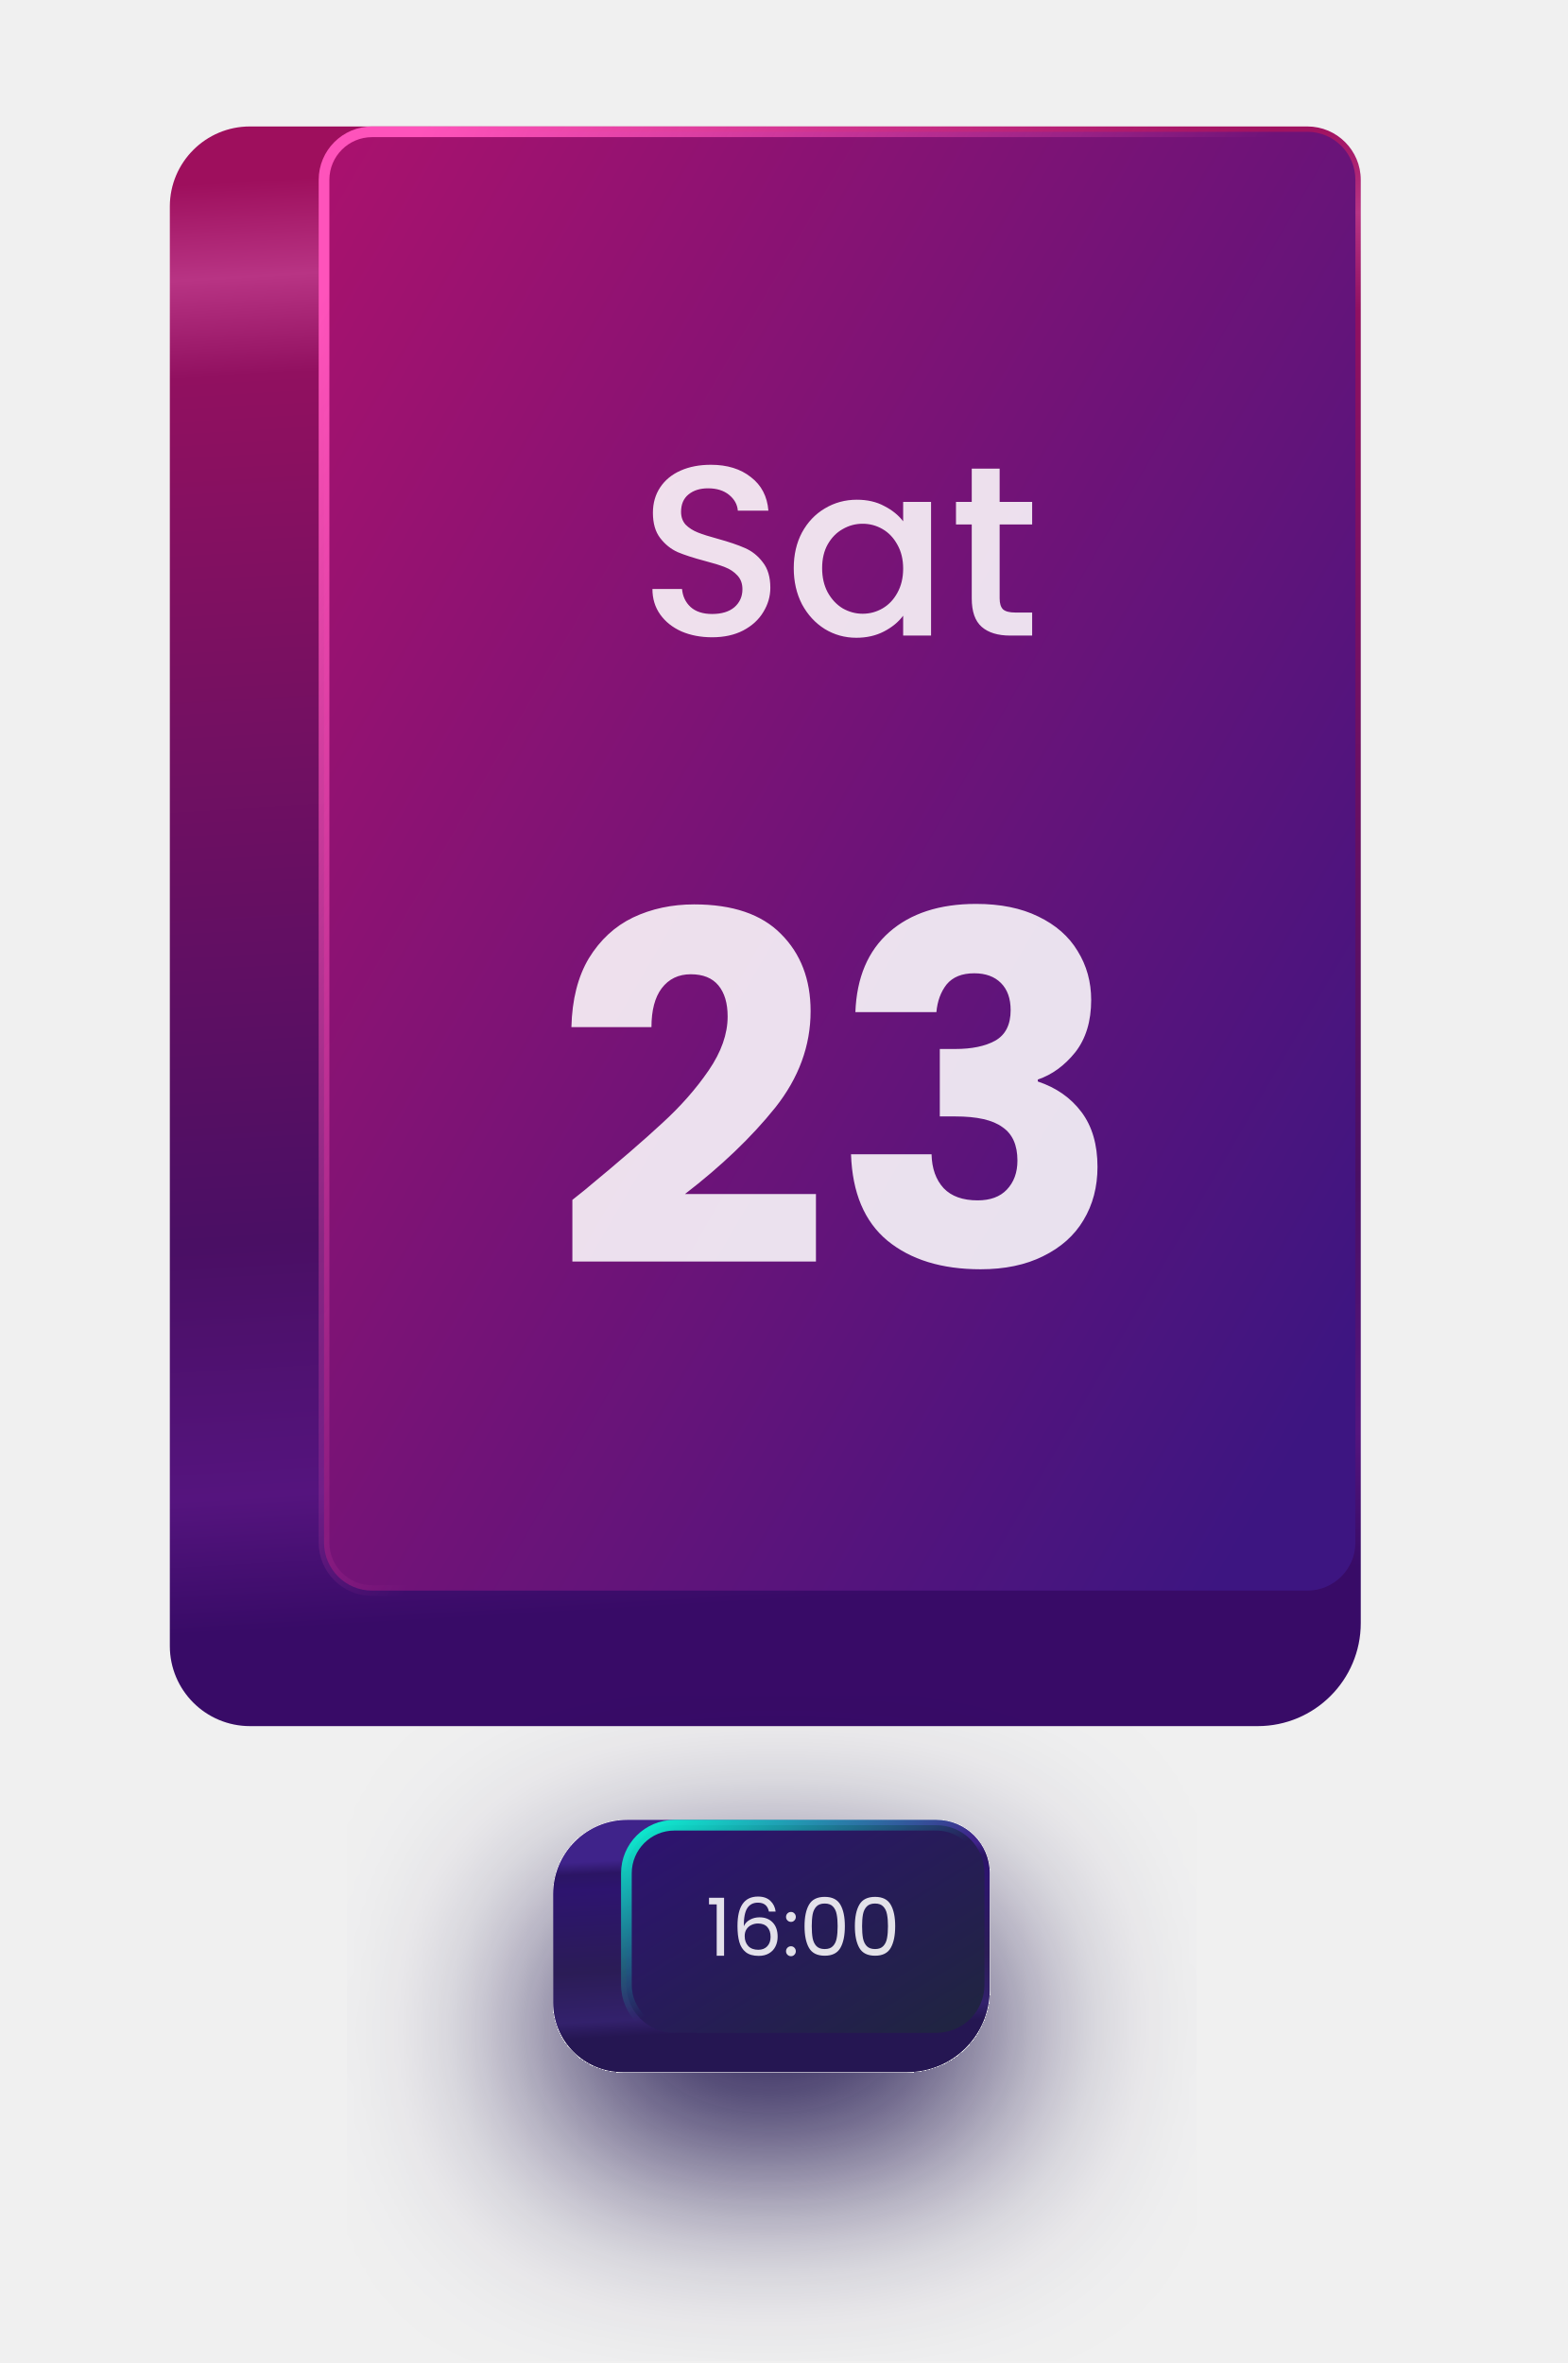
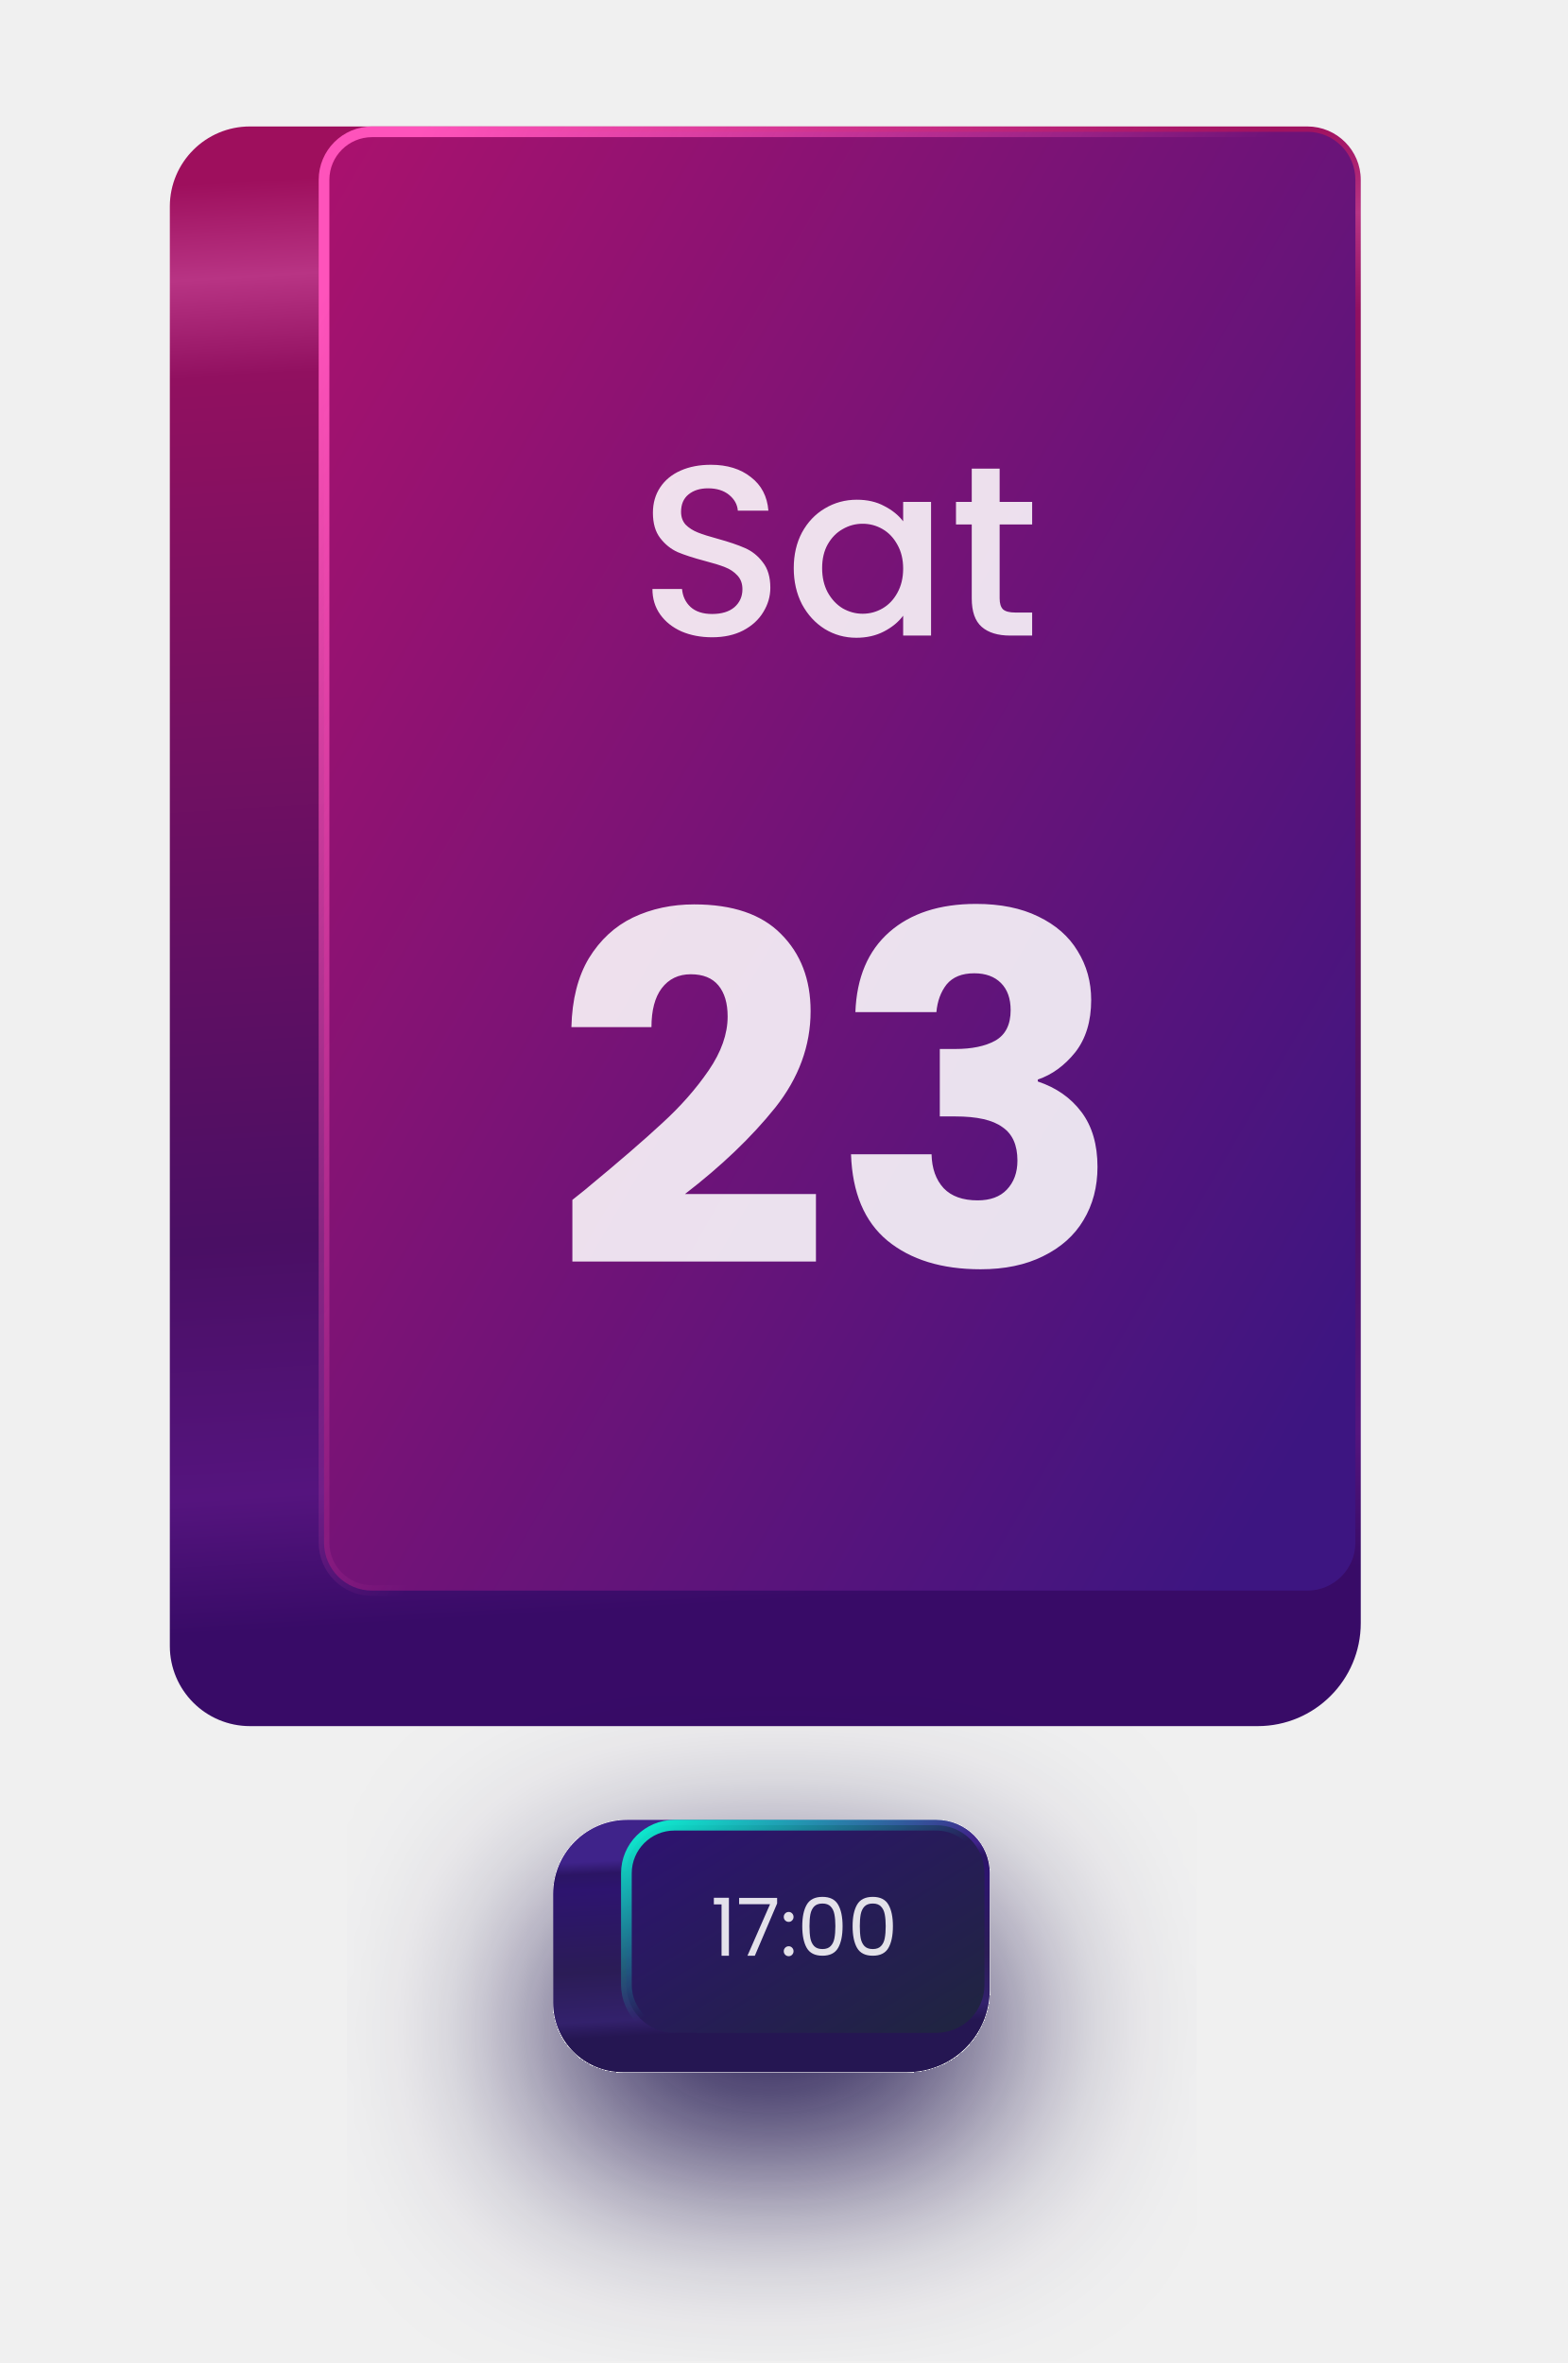
<svg xmlns="http://www.w3.org/2000/svg" width="323" height="487" viewBox="0 0 323 487" fill="none">
  <path d="M35.002 42.58C35.002 33.457 42.398 26.061 51.521 26.061L269.448 26.061C275.53 26.061 280.461 30.991 280.461 37.074L280.461 334.501C280.461 346.232 270.951 355.742 259.22 355.742L51.521 355.742C42.398 355.742 35.002 348.346 35.002 339.222L35.002 42.58Z" fill="url(#paint0_linear_4402_25)" />
  <rect x="66.783" y="27.163" width="212.574" height="300.653" rx="9.912" fill="url(#paint1_linear_4402_25)" stroke="url(#paint2_linear_4402_25)" stroke-width="2.203" />
  <path d="M146.77 131.339C144.437 131.339 142.337 130.939 140.47 130.139C138.604 129.305 137.137 128.139 136.07 126.639C135.004 125.139 134.47 123.389 134.47 121.389L140.57 121.389C140.704 122.889 141.287 124.122 142.32 125.089C143.387 126.055 144.87 126.539 146.77 126.539C148.737 126.539 150.27 126.072 151.37 125.139C152.47 124.172 153.02 122.939 153.02 121.439C153.02 120.272 152.67 119.322 151.97 118.589C151.304 117.855 150.454 117.289 149.42 116.889C148.42 116.489 147.02 116.055 145.22 115.589C142.954 114.989 141.104 114.389 139.67 113.789C138.27 113.155 137.07 112.189 136.07 110.889C135.07 109.589 134.57 107.855 134.57 105.689C134.57 103.689 135.07 101.939 136.07 100.439C137.07 98.939 138.47 97.788 140.27 96.989C142.07 96.189 144.154 95.788 146.52 95.788C149.887 95.788 152.637 96.638 154.77 98.338C156.937 100.005 158.137 102.305 158.37 105.239L152.07 105.239C151.97 103.972 151.37 102.889 150.27 101.989C149.17 101.089 147.72 100.639 145.92 100.639C144.287 100.639 142.954 101.055 141.92 101.889C140.887 102.722 140.37 103.922 140.37 105.489C140.37 106.555 140.687 107.439 141.32 108.139C141.987 108.805 142.82 109.339 143.82 109.739C144.82 110.139 146.187 110.572 147.92 111.039C150.22 111.672 152.087 112.305 153.52 112.939C154.987 113.572 156.22 114.555 157.22 115.889C158.254 117.189 158.77 118.939 158.77 121.139C158.77 122.905 158.287 124.572 157.32 126.139C156.387 127.705 155.004 128.972 153.17 129.939C151.37 130.872 149.237 131.339 146.77 131.339ZM163.596 117.089C163.596 114.322 164.163 111.872 165.296 109.739C166.463 107.605 168.029 105.955 169.996 104.789C171.996 103.589 174.196 102.989 176.596 102.989C178.763 102.989 180.646 103.422 182.246 104.289C183.879 105.122 185.179 106.172 186.146 107.439L186.146 103.439L191.896 103.439L191.896 130.989L186.146 130.989L186.146 126.889C185.179 128.189 183.863 129.272 182.196 130.139C180.529 131.005 178.629 131.439 176.496 131.439C174.129 131.439 171.963 130.839 169.996 129.639C168.029 128.405 166.463 126.705 165.296 124.539C164.163 122.339 163.596 119.855 163.596 117.089ZM186.146 117.189C186.146 115.289 185.746 113.639 184.946 112.239C184.179 110.839 183.163 109.772 181.896 109.039C180.629 108.305 179.263 107.939 177.796 107.939C176.329 107.939 174.963 108.305 173.696 109.039C172.429 109.739 171.396 110.789 170.596 112.189C169.829 113.555 169.446 115.189 169.446 117.089C169.446 118.989 169.829 120.655 170.596 122.089C171.396 123.522 172.429 124.622 173.696 125.389C174.996 126.122 176.363 126.489 177.796 126.489C179.263 126.489 180.629 126.122 181.896 125.389C183.163 124.655 184.179 123.589 184.946 122.189C185.746 120.755 186.146 119.089 186.146 117.189ZM206.033 108.089L206.033 123.339C206.033 124.372 206.266 125.122 206.733 125.589C207.233 126.022 208.066 126.239 209.233 126.239L212.733 126.239L212.733 130.989L208.233 130.989C205.666 130.989 203.699 130.389 202.333 129.189C200.966 127.989 200.283 126.039 200.283 123.339L200.283 108.089L197.033 108.089L197.033 103.439L200.283 103.439L200.283 96.588L206.033 96.588L206.033 103.439L212.733 103.439L212.733 108.089L206.033 108.089Z" fill="white" fill-opacity="0.87" />
  <path d="M117.97 247.289C120.237 245.489 121.27 244.655 121.07 244.789C127.604 239.389 132.737 234.955 136.47 231.489C140.27 228.022 143.47 224.389 146.07 220.589C148.67 216.789 149.97 213.089 149.97 209.489C149.97 206.755 149.337 204.622 148.07 203.089C146.804 201.555 144.904 200.789 142.37 200.789C139.837 200.789 137.837 201.755 136.37 203.689C134.97 205.555 134.27 208.222 134.27 211.689L117.77 211.689C117.904 206.022 119.104 201.289 121.37 197.489C123.704 193.689 126.737 190.889 130.47 189.089C134.27 187.289 138.47 186.389 143.07 186.389C151.004 186.389 156.97 188.422 160.97 192.489C165.037 196.555 167.07 201.855 167.07 208.389C167.07 215.522 164.637 222.155 159.77 228.289C154.904 234.355 148.704 240.289 141.17 246.089L168.17 246.089L168.17 259.989L117.97 259.989L117.97 247.289ZM176.299 208.589C176.566 201.455 178.899 195.955 183.299 192.089C187.699 188.222 193.666 186.289 201.199 186.289C206.199 186.289 210.466 187.155 213.999 188.889C217.599 190.622 220.299 192.989 222.099 195.989C223.966 198.989 224.899 202.355 224.899 206.089C224.899 210.489 223.799 214.089 221.599 216.889C219.399 219.622 216.833 221.489 213.899 222.489L213.899 222.889C217.699 224.155 220.699 226.255 222.899 229.189C225.099 232.122 226.199 235.889 226.199 240.489C226.199 244.622 225.233 248.289 223.299 251.489C221.433 254.622 218.666 257.089 214.999 258.889C211.399 260.689 207.099 261.589 202.099 261.589C194.099 261.589 187.699 259.622 182.899 255.689C178.166 251.755 175.666 245.822 175.399 237.889L191.999 237.889C192.066 240.822 192.899 243.155 194.499 244.889C196.099 246.555 198.433 247.389 201.499 247.389C204.099 247.389 206.099 246.655 207.499 245.189C208.966 243.655 209.699 241.655 209.699 239.189C209.699 235.989 208.666 233.689 206.599 232.289C204.599 230.822 201.366 230.089 196.899 230.089L193.699 230.089L193.699 216.189L196.899 216.189C200.299 216.189 203.033 215.622 205.099 214.489C207.233 213.289 208.299 211.189 208.299 208.189C208.299 205.789 207.633 203.922 206.299 202.589C204.966 201.255 203.133 200.589 200.799 200.589C198.266 200.589 196.366 201.355 195.099 202.889C193.899 204.422 193.199 206.322 192.999 208.589L176.299 208.589Z" fill="white" fill-opacity="0.87" />
  <g filter="url(#filter0_d_4402_25)">
    <path d="M114.002 390.354C114.002 381.908 120.849 375.061 129.295 375.061L192.989 375.061C199.071 375.061 204.002 379.991 204.002 386.073L204.002 410.068C204.002 419.453 196.394 427.061 187.009 427.061L128.319 427.061C120.412 427.061 114.002 420.651 114.002 412.744L114.002 390.354Z" fill="url(#paint3_linear_4402_25)" />
  </g>
  <rect x="129.103" y="376.162" width="73.797" height="42.797" rx="9.912" fill="url(#paint4_linear_4402_25)" />
-   <path d="M146.13 392.488L146.13 391.117L149.235 391.117L149.235 403.061L147.716 403.061L147.716 392.488L146.13 392.488ZM158.475 393.958C158.233 392.736 157.478 392.125 156.212 392.125C155.232 392.125 154.499 392.505 154.015 393.265C153.53 394.013 153.293 395.252 153.304 396.981C153.558 396.409 153.976 395.963 154.56 395.643C155.154 395.313 155.815 395.148 156.542 395.148C157.676 395.148 158.579 395.5 159.251 396.205C159.934 396.91 160.275 397.884 160.275 399.129C160.275 399.878 160.127 400.55 159.829 401.144C159.543 401.739 159.103 402.213 158.508 402.565C157.924 402.917 157.214 403.094 156.377 403.094C155.243 403.094 154.356 402.84 153.717 402.334C153.078 401.827 152.632 401.128 152.379 400.236C152.126 399.344 151.999 398.242 151.999 396.932C151.999 392.89 153.409 390.869 156.228 390.869C157.307 390.869 158.155 391.161 158.772 391.745C159.389 392.328 159.752 393.066 159.862 393.958L158.475 393.958ZM156.228 396.42C155.755 396.42 155.309 396.519 154.89 396.717C154.472 396.904 154.13 397.196 153.866 397.593C153.613 397.978 153.486 398.452 153.486 399.013C153.486 399.85 153.728 400.533 154.213 401.062C154.697 401.579 155.391 401.838 156.294 401.838C157.065 401.838 157.676 401.601 158.128 401.128C158.59 400.643 158.822 399.993 158.822 399.178C158.822 398.319 158.601 397.648 158.161 397.163C157.72 396.668 157.076 396.42 156.228 396.42ZM163.03 403.16C162.744 403.16 162.502 403.061 162.303 402.862C162.105 402.664 162.006 402.422 162.006 402.135C162.006 401.849 162.105 401.607 162.303 401.409C162.502 401.21 162.744 401.111 163.03 401.111C163.306 401.111 163.537 401.21 163.724 401.409C163.922 401.607 164.021 401.849 164.021 402.135C164.021 402.422 163.922 402.664 163.724 402.862C163.537 403.061 163.306 403.16 163.03 403.16ZM163.03 396.089C162.744 396.089 162.502 395.99 162.303 395.792C162.105 395.594 162.006 395.352 162.006 395.065C162.006 394.779 162.105 394.537 162.303 394.338C162.502 394.14 162.744 394.041 163.03 394.041C163.306 394.041 163.537 394.14 163.724 394.338C163.922 394.537 164.021 394.779 164.021 395.065C164.021 395.352 163.922 395.594 163.724 395.792C163.537 395.99 163.306 396.089 163.03 396.089ZM165.82 396.965C165.82 395.071 166.129 393.595 166.745 392.538C167.362 391.469 168.441 390.935 169.983 390.935C171.514 390.935 172.588 391.469 173.204 392.538C173.821 393.595 174.13 395.071 174.13 396.965C174.13 398.892 173.821 400.39 173.204 401.458C172.588 402.526 171.514 403.061 169.983 403.061C168.441 403.061 167.362 402.526 166.745 401.458C166.129 400.39 165.82 398.892 165.82 396.965ZM172.643 396.965C172.643 396.007 172.577 395.197 172.445 394.537C172.323 393.865 172.065 393.325 171.668 392.918C171.283 392.51 170.721 392.306 169.983 392.306C169.234 392.306 168.662 392.51 168.265 392.918C167.88 393.325 167.621 393.865 167.489 394.537C167.368 395.197 167.307 396.007 167.307 396.965C167.307 397.956 167.368 398.788 167.489 399.459C167.621 400.131 167.88 400.671 168.265 401.078C168.662 401.486 169.234 401.689 169.983 401.689C170.721 401.689 171.283 401.486 171.668 401.078C172.065 400.671 172.323 400.131 172.445 399.459C172.577 398.788 172.643 397.956 172.643 396.965ZM176.193 396.965C176.193 395.071 176.502 393.595 177.118 392.538C177.735 391.469 178.814 390.935 180.356 390.935C181.887 390.935 182.961 391.469 183.577 392.538C184.194 393.595 184.503 395.071 184.503 396.965C184.503 398.892 184.194 400.39 183.577 401.458C182.961 402.526 181.887 403.061 180.356 403.061C178.814 403.061 177.735 402.526 177.118 401.458C176.502 400.39 176.193 398.892 176.193 396.965ZM183.016 396.965C183.016 396.007 182.95 395.197 182.818 394.537C182.696 393.865 182.438 393.325 182.041 392.918C181.656 392.51 181.094 392.306 180.356 392.306C179.607 392.306 179.035 392.51 178.638 392.918C178.253 393.325 177.994 393.865 177.862 394.537C177.741 395.197 177.68 396.007 177.68 396.965C177.68 397.956 177.741 398.788 177.862 399.459C177.994 400.131 178.253 400.671 178.638 401.078C179.035 401.486 179.607 401.689 180.356 401.689C181.094 401.689 181.656 401.486 182.041 401.078C182.438 400.671 182.696 400.131 182.818 399.459C182.95 398.788 183.016 397.956 183.016 396.965Z" fill="white" fill-opacity="0.87" />
+   <path d="M147.13 392.488L147.13 391.117L150.235 391.117L150.235 403.061L148.716 403.061L148.716 392.488L147.13 392.488ZM160.169 392.29L155.576 403.061L154.056 403.061L158.715 392.439L152.338 392.439L152.338 391.15L160.169 391.15L160.169 392.29ZM162.562 403.16C162.276 403.16 162.034 403.061 161.835 402.862C161.637 402.664 161.538 402.422 161.538 402.135C161.538 401.849 161.637 401.607 161.835 401.409C162.034 401.21 162.276 401.111 162.562 401.111C162.838 401.111 163.069 401.21 163.256 401.409C163.454 401.607 163.553 401.849 163.553 402.135C163.553 402.422 163.454 402.664 163.256 402.862C163.069 403.061 162.838 403.16 162.562 403.16ZM162.562 396.089C162.276 396.089 162.034 395.99 161.835 395.792C161.637 395.594 161.538 395.352 161.538 395.065C161.538 394.779 161.637 394.537 161.835 394.338C162.034 394.14 162.276 394.041 162.562 394.041C162.838 394.041 163.069 394.14 163.256 394.338C163.454 394.537 163.553 394.779 163.553 395.065C163.553 395.352 163.454 395.594 163.256 395.792C163.069 395.99 162.838 396.089 162.562 396.089ZM165.352 396.965C165.352 395.071 165.661 393.595 166.277 392.538C166.894 391.469 167.973 390.935 169.515 390.935C171.046 390.935 172.12 391.469 172.736 392.538C173.353 393.595 173.661 395.071 173.661 396.965C173.661 398.892 173.353 400.39 172.736 401.458C172.12 402.526 171.046 403.061 169.515 403.061C167.973 403.061 166.894 402.526 166.277 401.458C165.661 400.39 165.352 398.892 165.352 396.965ZM172.175 396.965C172.175 396.007 172.109 395.197 171.977 394.537C171.855 393.865 171.597 393.325 171.2 392.918C170.815 392.51 170.253 392.306 169.515 392.306C168.766 392.306 168.194 392.51 167.797 392.918C167.412 393.325 167.153 393.865 167.021 394.537C166.9 395.197 166.839 396.007 166.839 396.965C166.839 397.956 166.9 398.788 167.021 399.459C167.153 400.131 167.412 400.671 167.797 401.078C168.194 401.486 168.766 401.689 169.515 401.689C170.253 401.689 170.815 401.486 171.2 401.078C171.597 400.671 171.855 400.131 171.977 399.459C172.109 398.788 172.175 397.956 172.175 396.965ZM175.725 396.965C175.725 395.071 176.034 393.595 176.65 392.538C177.267 391.469 178.346 390.935 179.888 390.935C181.419 390.935 182.493 391.469 183.109 392.538C183.726 393.595 184.034 395.071 184.034 396.965C184.034 398.892 183.726 400.39 183.109 401.458C182.493 402.526 181.419 403.061 179.888 403.061C178.346 403.061 177.267 402.526 176.65 401.458C176.034 400.39 175.725 398.892 175.725 396.965ZM182.548 396.965C182.548 396.007 182.482 395.197 182.35 394.537C182.228 393.865 181.97 393.325 181.573 392.918C181.188 392.51 180.626 392.306 179.888 392.306C179.139 392.306 178.567 392.51 178.17 392.918C177.785 393.325 177.526 393.865 177.394 394.537C177.273 395.197 177.212 396.007 177.212 396.965C177.212 397.956 177.273 398.788 177.394 399.459C177.526 400.131 177.785 400.671 178.17 401.078C178.567 401.486 179.139 401.689 179.888 401.689C180.626 401.689 181.188 401.486 181.573 401.078C181.97 400.671 182.228 400.131 182.35 399.459C182.482 398.788 182.548 397.956 182.548 396.965Z" fill="white" fill-opacity="0.87" />
  <rect x="129.103" y="376.162" width="73.797" height="42.797" rx="9.912" stroke="url(#paint5_linear_4402_25)" stroke-width="2.203" />
  <defs>
    <filter id="filter0_d_4402_25" x="71.52" y="349.572" width="174.963" height="136.963" filterUnits="userSpaceOnUse" color-interpolation-filters="sRGB">
      <feFlood flood-opacity="0" result="BackgroundImageFix" />
      <feColorMatrix in="SourceAlpha" type="matrix" values="0 0 0 0 0 0 0 0 0 0 0 0 0 0 0 0 0 0 127 0" result="hardAlpha" />
      <feOffset dy="16.993" />
      <feGaussianBlur stdDeviation="21.241" />
      <feComposite in2="hardAlpha" operator="out" />
      <feColorMatrix type="matrix" values="0 0 0 0 0.071 0 0 0 0 0.024 0 0 0 0 0.263 0 0 0 1 0" />
      <feBlend mode="normal" in2="BackgroundImageFix" result="effect1_dropShadow_4402_25" />
      <feBlend mode="normal" in="SourceGraphic" in2="effect1_dropShadow_4402_25" result="shape" />
    </filter>
    <linearGradient id="paint0_linear_4402_25" x1="244.567" y1="26.061" x2="261.866" y2="323.99" gradientUnits="userSpaceOnUse">
      <stop stop-color="#9E0F5D" />
      <stop offset="0.066" stop-color="#B83484" />
      <stop offset="0.134" stop-color="#911060" />
      <stop offset="0.731" stop-color="#4A0F64" />
      <stop offset="0.907" stop-color="#55147E" />
      <stop offset="1" stop-color="#380B67" />
    </linearGradient>
    <linearGradient id="paint1_linear_4402_25" x1="51.645" y1="-12.492" x2="348.103" y2="159.523" gradientUnits="userSpaceOnUse">
      <stop stop-color="#B6116B" />
      <stop offset="1" stop-color="#3D1581" />
    </linearGradient>
    <linearGradient id="paint2_linear_4402_25" x1="87.159" y1="26.061" x2="217.149" y2="103.419" gradientUnits="userSpaceOnUse">
      <stop stop-color="#FE53BB" />
      <stop offset="1" stop-color="#FE53BB" stop-opacity="0" />
    </linearGradient>
    <linearGradient id="paint3_linear_4402_25" x1="183.567" y1="378.332" x2="185.462" y2="416.928" gradientUnits="userSpaceOnUse">
      <stop offset="0.06" stop-color="#3F238A" />
      <stop offset="0.126" stop-color="#2B1564" />
      <stop offset="0.212" stop-color="#2D146F" />
      <stop offset="0.647" stop-color="#2B1C56" />
      <stop offset="0.914" stop-color="#33216C" />
      <stop offset="1" stop-color="#251652" />
    </linearGradient>
    <linearGradient id="paint4_linear_4402_25" x1="135.602" y1="375.061" x2="170.5" y2="432.637" gradientUnits="userSpaceOnUse">
      <stop stop-color="#2E1371" />
      <stop offset="1" stop-color="#202442" />
    </linearGradient>
    <linearGradient id="paint5_linear_4402_25" x1="138.642" y1="369.998" x2="156.453" y2="402.753" gradientUnits="userSpaceOnUse">
      <stop stop-color="#09FBD3" />
      <stop offset="1" stop-color="#09FBD3" stop-opacity="0" />
    </linearGradient>
  </defs>
</svg>
